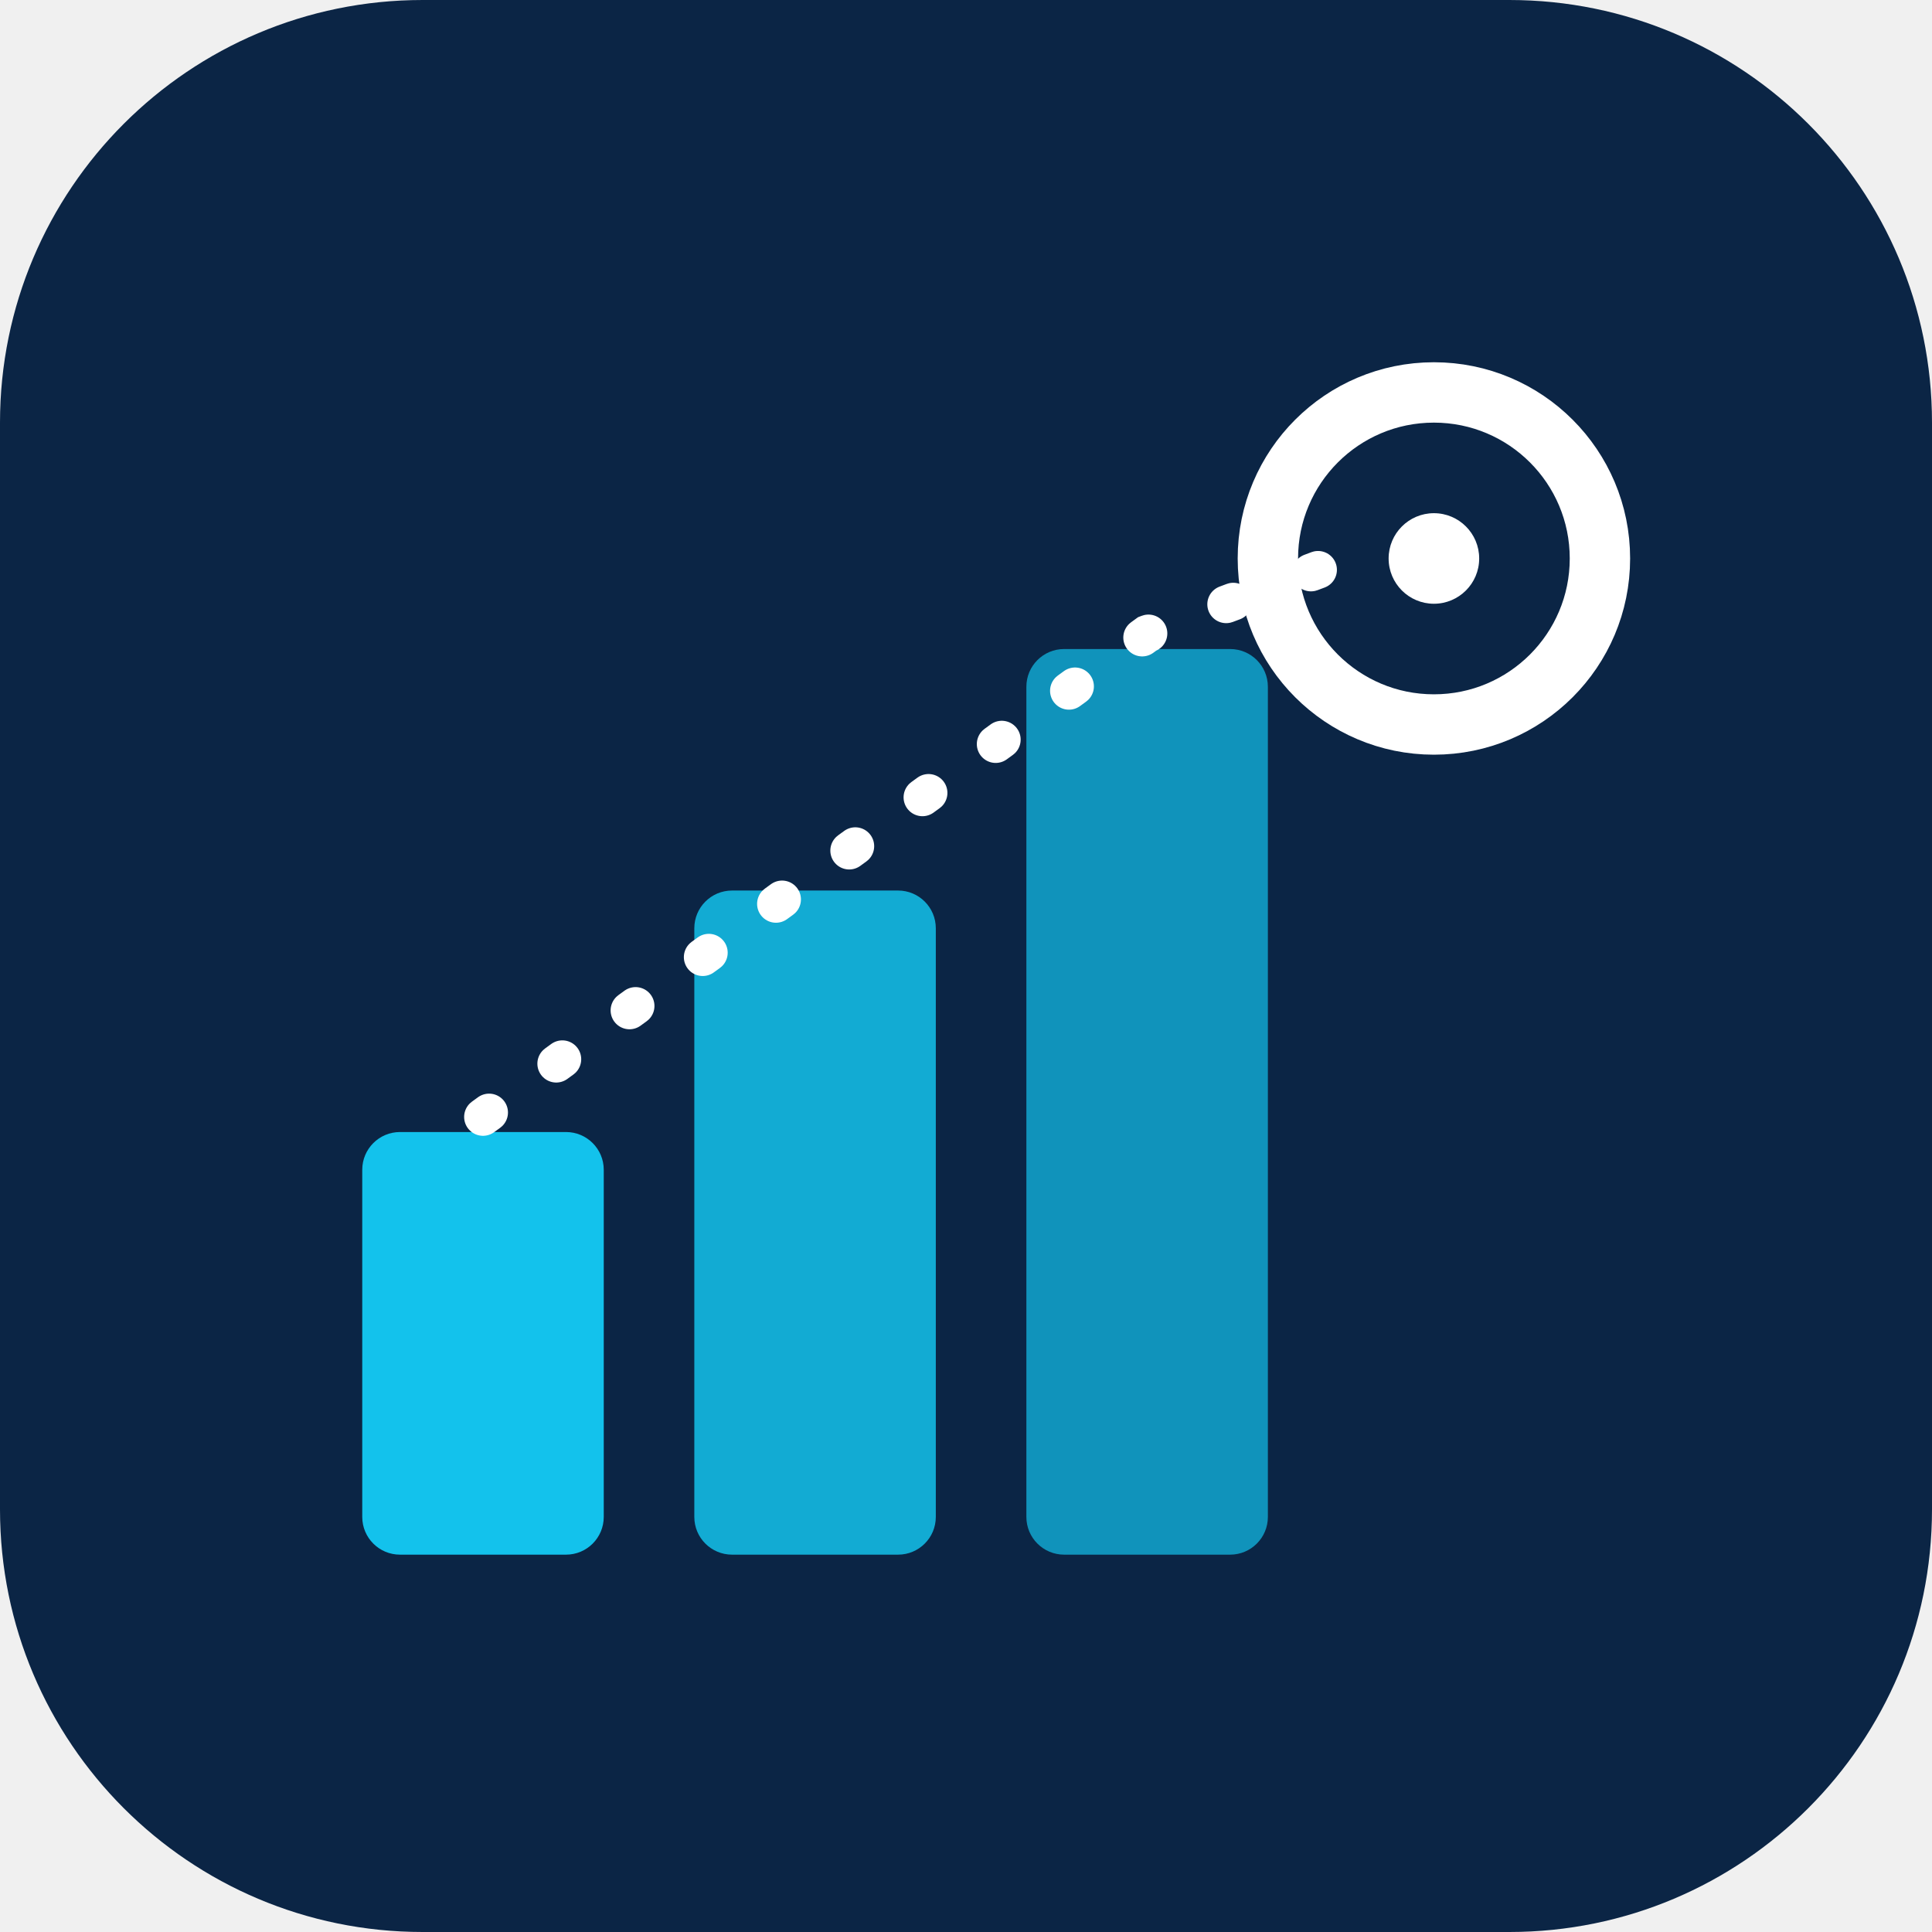
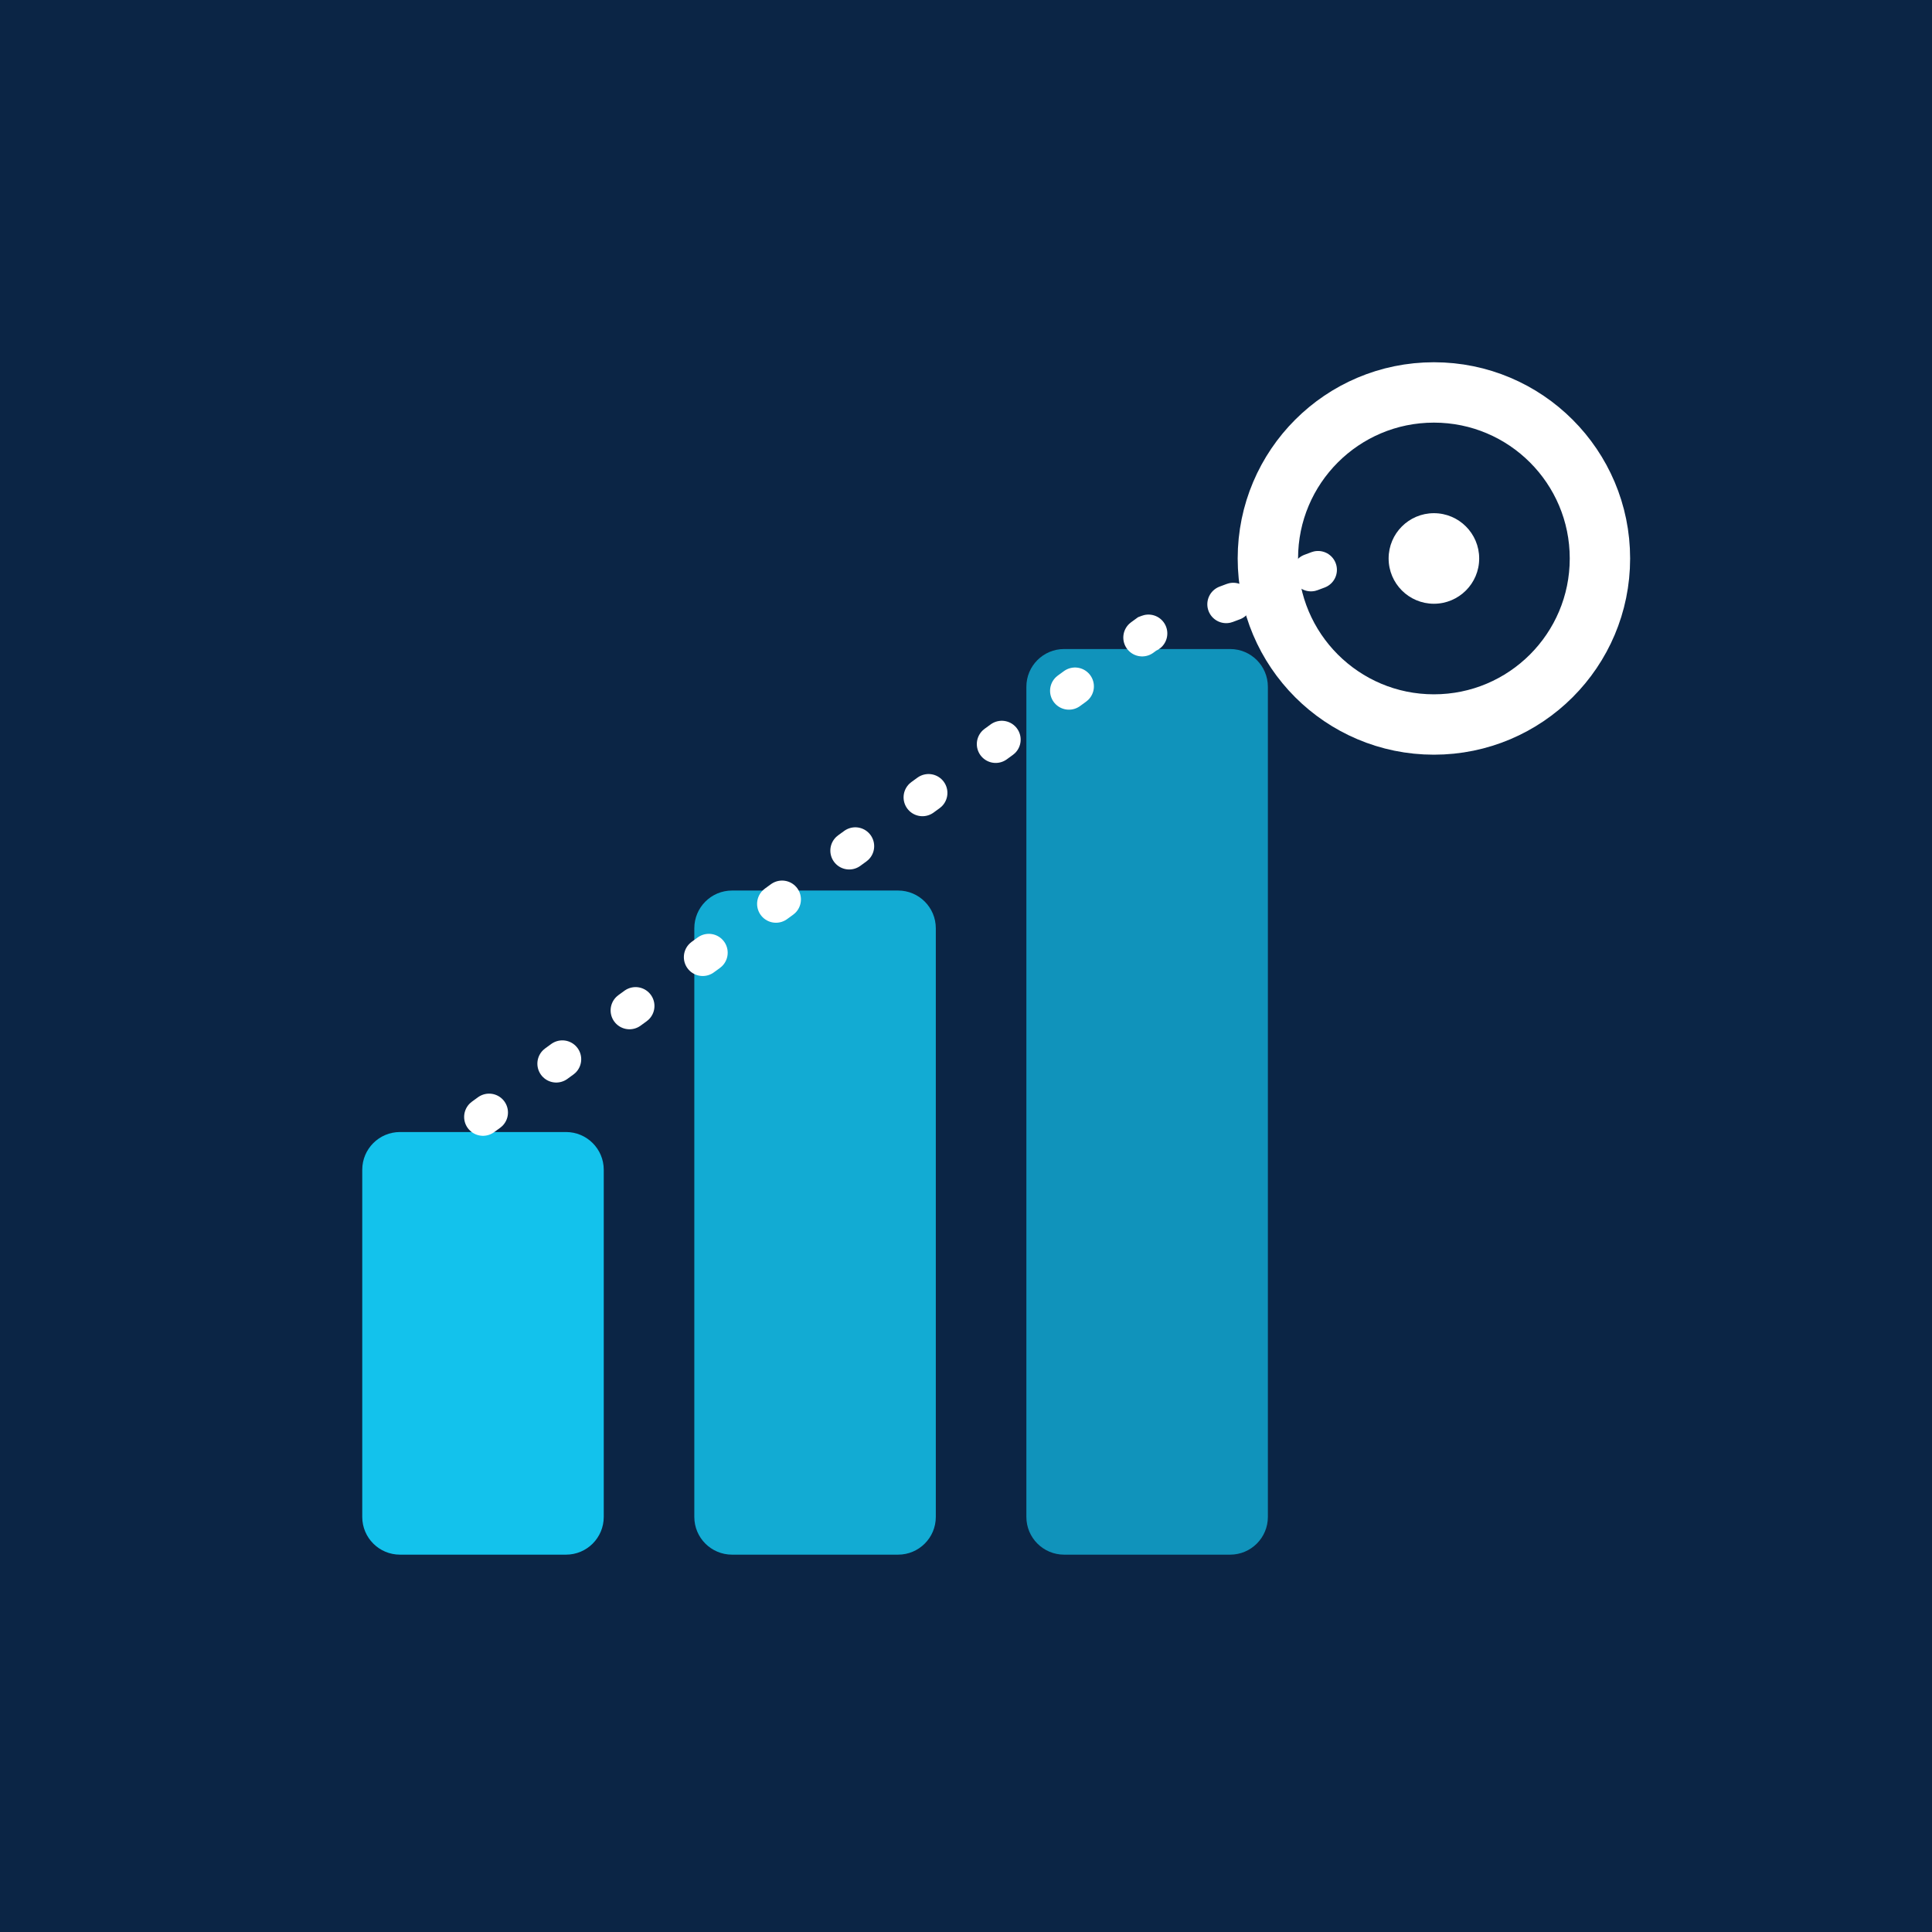
<svg xmlns="http://www.w3.org/2000/svg" width="512" height="512" viewBox="0 0 512 512">
-   <rect width="512" height="512" rx="112" fill="#0b2545" />
+   <rect width="512" height="512" fill="#0b2545" />
  <rect x="96" y="300" width="64" height="112" rx="10" fill="#13c2ec" />
  <rect x="184" y="236" width="64" height="176" rx="10" fill="#13c2ec" opacity="0.85" />
  <rect x="272" y="172" width="64" height="240" rx="10" fill="#13c2ec" opacity="0.7" />
  <circle cx="380" cy="148" r="44" fill="none" stroke="#ffffff" stroke-width="16" />
  <circle cx="380" cy="148" r="12" fill="#ffffff" />
  <path d="M128 296L216 232L304 168L352 150" fill="none" stroke="#ffffff" stroke-width="10" stroke-linecap="round" stroke-dasharray="2 22" />
</svg>
